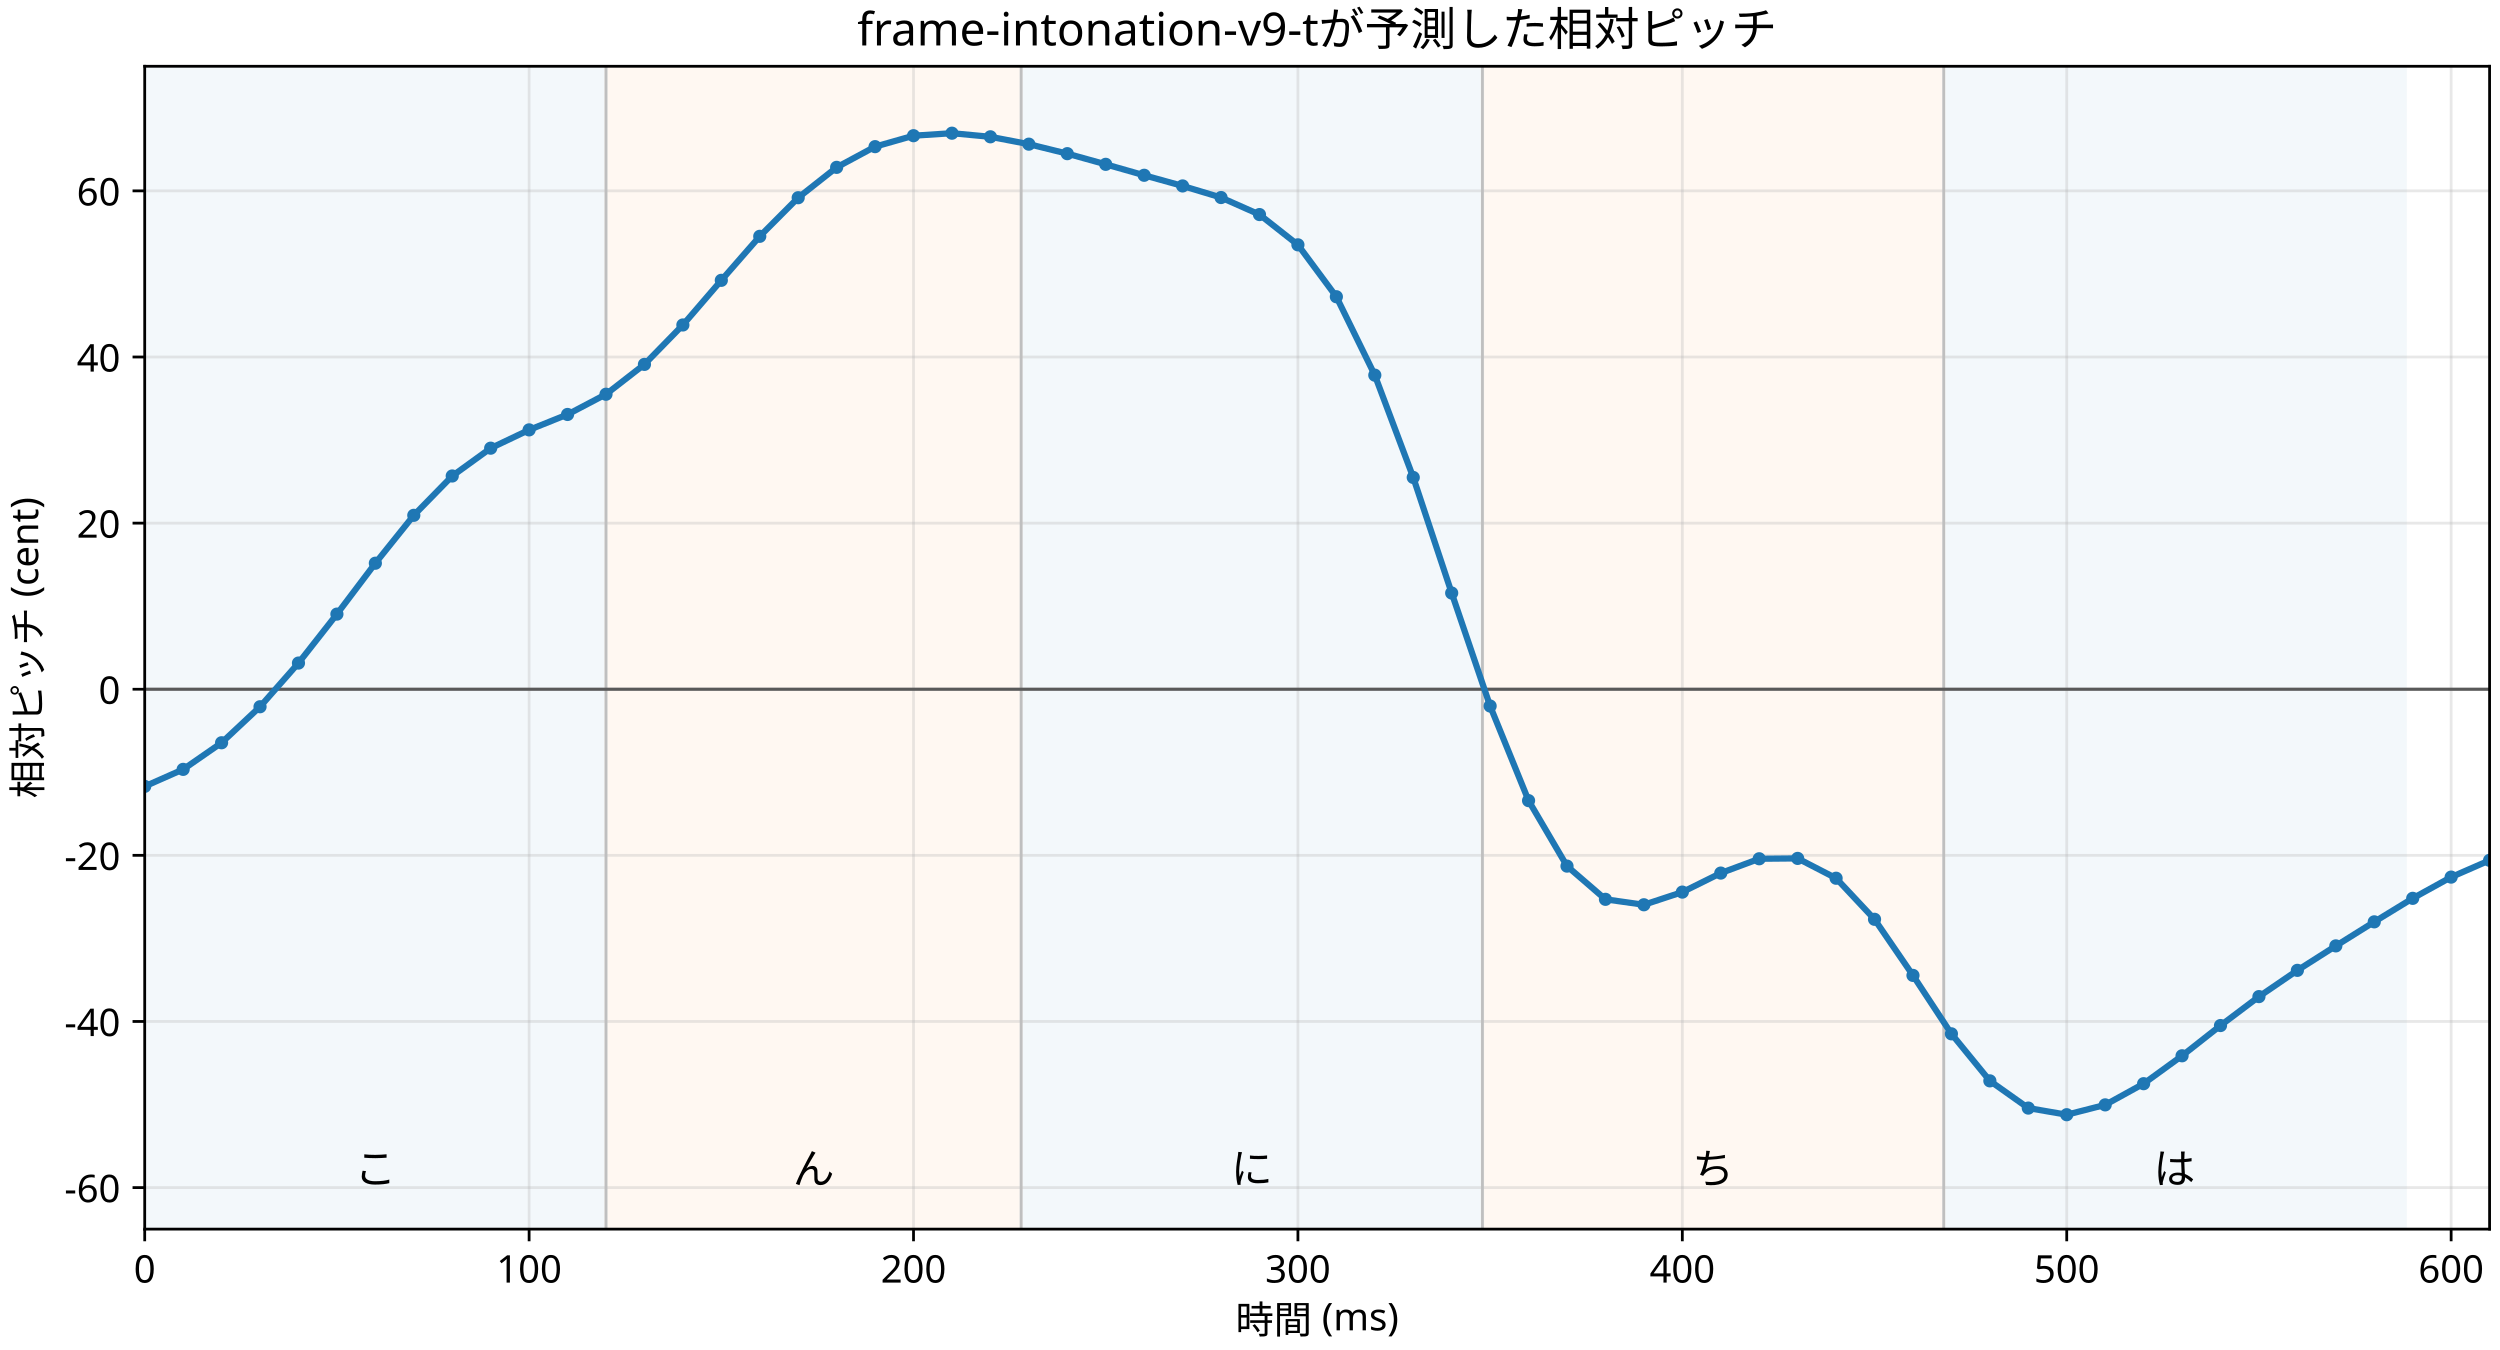
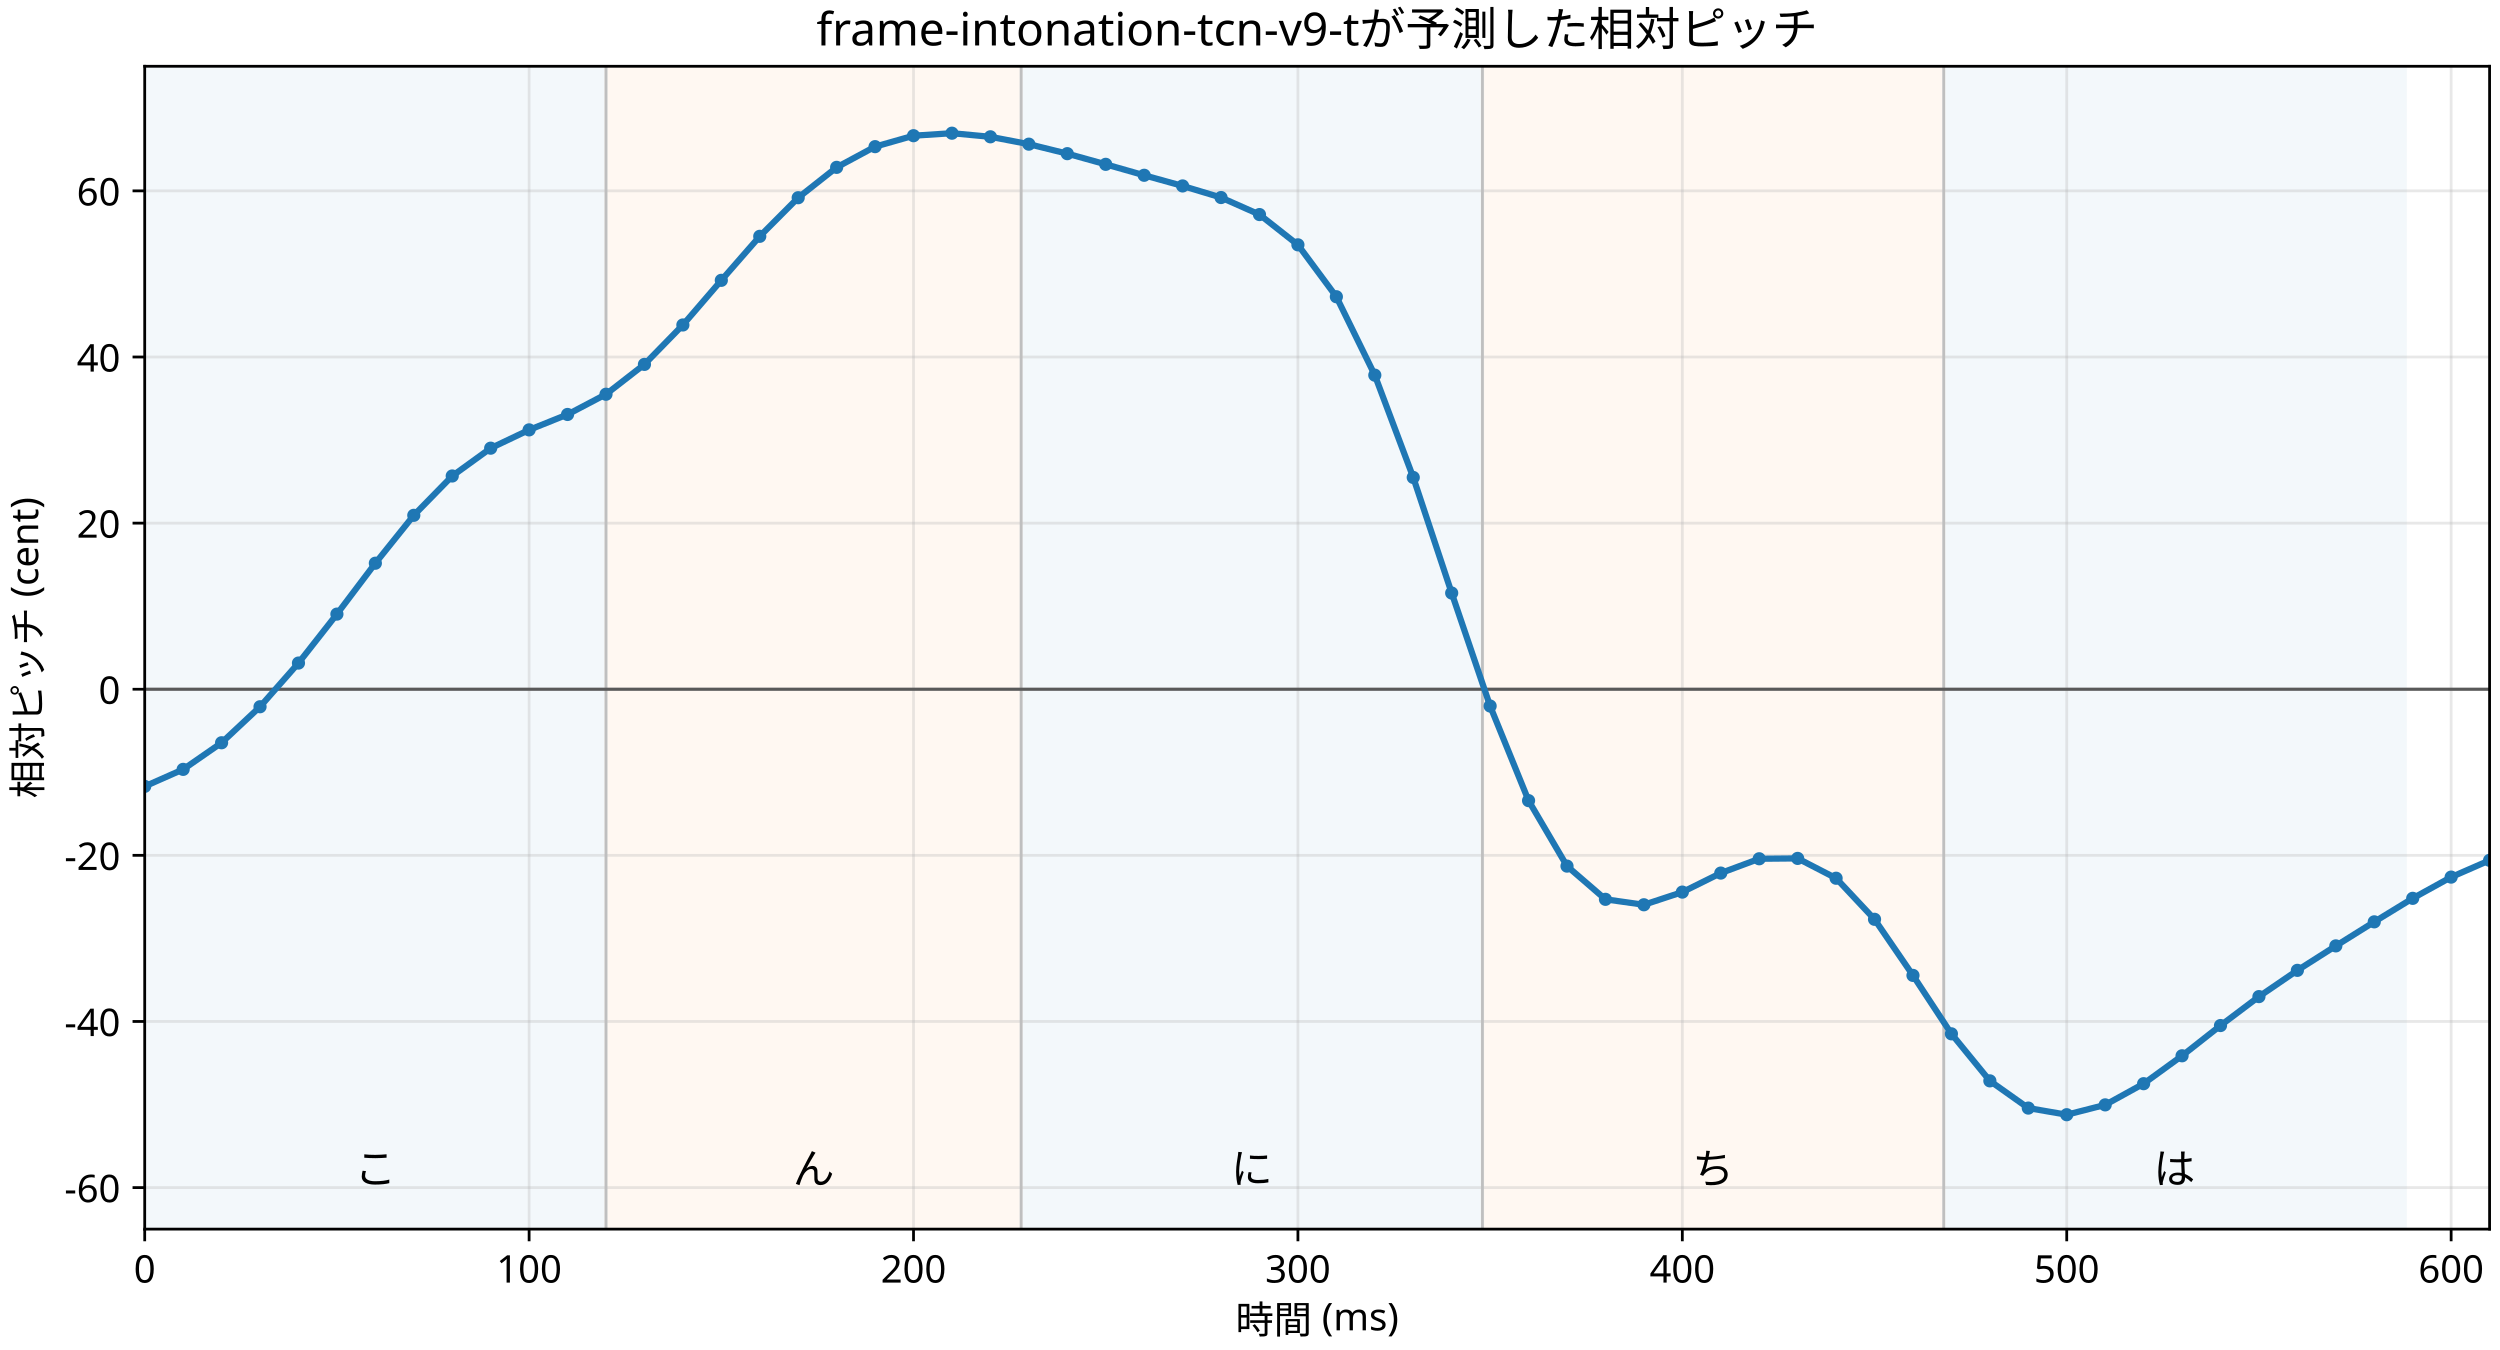
<svg xmlns="http://www.w3.org/2000/svg" xmlns:xlink="http://www.w3.org/1999/xlink" width="720pt" height="388.8pt" viewBox="0 0 720 388.8" version="1.1">
  <defs>
    <style type="text/css">*{stroke-linejoin: round; stroke-linecap: butt}</style>
  </defs>
  <g id="figure_1">
    <g id="patch_1">
      <path d="M 0 388.8  L 720 388.8  L 720 0  L 0 0  z " style="fill: #ffffff" />
    </g>
    <g id="axes_1">
      <g id="patch_2">
        <path d="M 41.676 353.986  L 717 353.986  L 717 19.088  L 41.676 19.088  z " style="fill: #ffffff" />
      </g>
      <g id="patch_3">
        <path d="M 41.676 353.986  L 174.526 353.986  L 174.526 19.088  L 41.676 19.088  z " clip-path="url(#p1f2b0ed742)" style="fill: #1f77b4; opacity: 0.055; stroke: #1f77b4; stroke-linejoin: miter" />
      </g>
      <g id="patch_4">
        <path d="M 174.526 353.986  L 294.092 353.986  L 294.092 19.088  L 174.526 19.088  z " clip-path="url(#p1f2b0ed742)" style="fill: #ff7f0e; opacity: 0.055; stroke: #ff7f0e; stroke-linejoin: miter" />
      </g>
      <g id="patch_5">
        <path d="M 294.092 353.986  L 426.942 353.986  L 426.942 19.088  L 294.092 19.088  z " clip-path="url(#p1f2b0ed742)" style="fill: #1f77b4; opacity: 0.055; stroke: #1f77b4; stroke-linejoin: miter" />
      </g>
      <g id="patch_6">
        <path d="M 426.942 353.986  L 559.793 353.986  L 559.793 19.088  L 426.942 19.088  z " clip-path="url(#p1f2b0ed742)" style="fill: #ff7f0e; opacity: 0.055; stroke: #ff7f0e; stroke-linejoin: miter" />
      </g>
      <g id="patch_7">
        <path d="M 559.793 353.986  L 692.644 353.986  L 692.644 19.088  L 559.793 19.088  z " clip-path="url(#p1f2b0ed742)" style="fill: #1f77b4; opacity: 0.055; stroke: #1f77b4; stroke-linejoin: miter" />
      </g>
      <g id="matplotlib.axis_1">
        <g id="xtick_1">
          <g id="line2d_1">
            <path d="M 41.676 353.986  L 41.676 19.088  " clip-path="url(#p1f2b0ed742)" style="fill: none; stroke: #b0b0b0; stroke-opacity: 0.3; stroke-width: 0.8; stroke-linecap: square" />
          </g>
          <g id="line2d_2">
            <defs>
              <path id="mbbd03b0512" d="M 0 0  L 0 3.5  " style="stroke: #000000; stroke-width: 0.8" />
            </defs>
            <g>
              <use xlink:href="#mbbd03b0512" x="41.676" y="353.986" style="stroke: #000000; stroke-width: 0.8" />
            </g>
          </g>
          <g id="text_1">
            <text style="font-size: 11px; font-family: 'Yu Gothic'; text-anchor: middle" x="41.676" y="369.392" transform="rotate(-0 41.67555 369.3921)">0</text>
          </g>
        </g>
        <g id="xtick_2">
          <g id="line2d_3">
            <path d="M 152.384 353.986  L 152.384 19.088  " clip-path="url(#p1f2b0ed742)" style="fill: none; stroke: #b0b0b0; stroke-opacity: 0.3; stroke-width: 0.8; stroke-linecap: square" />
          </g>
          <g id="line2d_4">
            <g>
              <use xlink:href="#mbbd03b0512" x="152.384" y="353.986" style="stroke: #000000; stroke-width: 0.8" />
            </g>
          </g>
          <g id="text_2">
            <text style="font-size: 11px; font-family: 'Yu Gothic'; text-anchor: middle" x="152.384" y="369.392" transform="rotate(-0 152.3844 369.3921)">100</text>
          </g>
        </g>
        <g id="xtick_3">
          <g id="line2d_5">
            <path d="M 263.093 353.986  L 263.093 19.088  " clip-path="url(#p1f2b0ed742)" style="fill: none; stroke: #b0b0b0; stroke-opacity: 0.3; stroke-width: 0.8; stroke-linecap: square" />
          </g>
          <g id="line2d_6">
            <g>
              <use xlink:href="#mbbd03b0512" x="263.093" y="353.986" style="stroke: #000000; stroke-width: 0.8" />
            </g>
          </g>
          <g id="text_3">
            <text style="font-size: 11px; font-family: 'Yu Gothic'; text-anchor: middle" x="263.093" y="369.392" transform="rotate(-0 263.0933 369.3921)">200</text>
          </g>
        </g>
        <g id="xtick_4">
          <g id="line2d_7">
            <path d="M 373.802 353.986  L 373.802 19.088  " clip-path="url(#p1f2b0ed742)" style="fill: none; stroke: #b0b0b0; stroke-opacity: 0.3; stroke-width: 0.8; stroke-linecap: square" />
          </g>
          <g id="line2d_8">
            <g>
              <use xlink:href="#mbbd03b0512" x="373.802" y="353.986" style="stroke: #000000; stroke-width: 0.8" />
            </g>
          </g>
          <g id="text_4">
            <text style="font-size: 11px; font-family: 'Yu Gothic'; text-anchor: middle" x="373.802" y="369.392" transform="rotate(-0 373.8022 369.3921)">300</text>
          </g>
        </g>
        <g id="xtick_5">
          <g id="line2d_9">
            <path d="M 484.511 353.986  L 484.511 19.088  " clip-path="url(#p1f2b0ed742)" style="fill: none; stroke: #b0b0b0; stroke-opacity: 0.3; stroke-width: 0.8; stroke-linecap: square" />
          </g>
          <g id="line2d_10">
            <g>
              <use xlink:href="#mbbd03b0512" x="484.511" y="353.986" style="stroke: #000000; stroke-width: 0.8" />
            </g>
          </g>
          <g id="text_5">
            <text style="font-size: 11px; font-family: 'Yu Gothic'; text-anchor: middle" x="484.511" y="369.392" transform="rotate(-0 484.5111 369.3921)">400</text>
          </g>
        </g>
        <g id="xtick_6">
          <g id="line2d_11">
            <path d="M 595.22 353.986  L 595.22 19.088  " clip-path="url(#p1f2b0ed742)" style="fill: none; stroke: #b0b0b0; stroke-opacity: 0.3; stroke-width: 0.8; stroke-linecap: square" />
          </g>
          <g id="line2d_12">
            <g>
              <use xlink:href="#mbbd03b0512" x="595.22" y="353.986" style="stroke: #000000; stroke-width: 0.8" />
            </g>
          </g>
          <g id="text_6">
            <text style="font-size: 11px; font-family: 'Yu Gothic'; text-anchor: middle" x="595.22" y="369.392" transform="rotate(-0 595.22 369.3921)">500</text>
          </g>
        </g>
        <g id="xtick_7">
          <g id="line2d_13">
            <path d="M 705.929 353.986  L 705.929 19.088  " clip-path="url(#p1f2b0ed742)" style="fill: none; stroke: #b0b0b0; stroke-opacity: 0.3; stroke-width: 0.8; stroke-linecap: square" />
          </g>
          <g id="line2d_14">
            <g>
              <use xlink:href="#mbbd03b0512" x="705.929" y="353.986" style="stroke: #000000; stroke-width: 0.8" />
            </g>
          </g>
          <g id="text_7">
            <text style="font-size: 11px; font-family: 'Yu Gothic'; text-anchor: middle" x="705.929" y="369.392" transform="rotate(-0 705.9289 369.3921)">600</text>
          </g>
        </g>
        <g id="text_8">
          <text style="font-size: 11px; font-family: 'Yu Gothic'; text-anchor: middle" x="379.338" y="384.048" transform="rotate(-0 379.3377 384.0484)">時間 (ms)</text>
        </g>
      </g>
      <g id="matplotlib.axis_2">
        <g id="ytick_1">
          <g id="line2d_15">
            <path d="M 41.676 342.025  L 717 342.025  " clip-path="url(#p1f2b0ed742)" style="fill: none; stroke: #b0b0b0; stroke-opacity: 0.3; stroke-width: 0.8; stroke-linecap: square" />
          </g>
          <g id="line2d_16">
            <defs>
              <path id="m7fe5243a0a" d="M 0 0  L -3.5 0  " style="stroke: #000000; stroke-width: 0.8" />
            </defs>
            <g>
              <use xlink:href="#m7fe5243a0a" x="41.676" y="342.025" style="stroke: #000000; stroke-width: 0.8" />
            </g>
          </g>
          <g id="text_9">
            <text style="font-size: 11px; font-family: 'Yu Gothic'; text-anchor: end" x="34.676" y="346.228" transform="rotate(-0 34.67555 346.2283)">-60</text>
          </g>
        </g>
        <g id="ytick_2">
          <g id="line2d_17">
            <path d="M 41.676 294.183  L 717 294.183  " clip-path="url(#p1f2b0ed742)" style="fill: none; stroke: #b0b0b0; stroke-opacity: 0.3; stroke-width: 0.8; stroke-linecap: square" />
          </g>
          <g id="line2d_18">
            <g>
              <use xlink:href="#m7fe5243a0a" x="41.676" y="294.183" style="stroke: #000000; stroke-width: 0.8" />
            </g>
          </g>
          <g id="text_10">
            <text style="font-size: 11px; font-family: 'Yu Gothic'; text-anchor: end" x="34.676" y="298.386" transform="rotate(-0 34.67555 298.3857)">-40</text>
          </g>
        </g>
        <g id="ytick_3">
          <g id="line2d_19">
            <path d="M 41.676 246.34  L 717 246.34  " clip-path="url(#p1f2b0ed742)" style="fill: none; stroke: #b0b0b0; stroke-opacity: 0.3; stroke-width: 0.8; stroke-linecap: square" />
          </g>
          <g id="line2d_20">
            <g>
              <use xlink:href="#m7fe5243a0a" x="41.676" y="246.34" style="stroke: #000000; stroke-width: 0.8" />
            </g>
          </g>
          <g id="text_11">
            <text style="font-size: 11px; font-family: 'Yu Gothic'; text-anchor: end" x="34.676" y="250.543" transform="rotate(-0 34.67555 250.5432)">-20</text>
          </g>
        </g>
        <g id="ytick_4">
          <g id="line2d_21">
            <path d="M 41.676 198.497  L 717 198.497  " clip-path="url(#p1f2b0ed742)" style="fill: none; stroke: #b0b0b0; stroke-opacity: 0.3; stroke-width: 0.8; stroke-linecap: square" />
          </g>
          <g id="line2d_22">
            <g>
              <use xlink:href="#m7fe5243a0a" x="41.676" y="198.497" style="stroke: #000000; stroke-width: 0.8" />
            </g>
          </g>
          <g id="text_12">
            <text style="font-size: 11px; font-family: 'Yu Gothic'; text-anchor: end" x="34.676" y="202.701" transform="rotate(-0 34.67555 202.7006)">0</text>
          </g>
        </g>
        <g id="ytick_5">
          <g id="line2d_23">
            <path d="M 41.676 150.655  L 717 150.655  " clip-path="url(#p1f2b0ed742)" style="fill: none; stroke: #b0b0b0; stroke-opacity: 0.3; stroke-width: 0.8; stroke-linecap: square" />
          </g>
          <g id="line2d_24">
            <g>
              <use xlink:href="#m7fe5243a0a" x="41.676" y="150.655" style="stroke: #000000; stroke-width: 0.8" />
            </g>
          </g>
          <g id="text_13">
            <text style="font-size: 11px; font-family: 'Yu Gothic'; text-anchor: end" x="34.676" y="154.858" transform="rotate(-0 34.67555 154.8581)">20</text>
          </g>
        </g>
        <g id="ytick_6">
          <g id="line2d_25">
            <path d="M 41.676 102.812  L 717 102.812  " clip-path="url(#p1f2b0ed742)" style="fill: none; stroke: #b0b0b0; stroke-opacity: 0.3; stroke-width: 0.8; stroke-linecap: square" />
          </g>
          <g id="line2d_26">
            <g>
              <use xlink:href="#m7fe5243a0a" x="41.676" y="102.812" style="stroke: #000000; stroke-width: 0.8" />
            </g>
          </g>
          <g id="text_14">
            <text style="font-size: 11px; font-family: 'Yu Gothic'; text-anchor: end" x="34.676" y="107.016" transform="rotate(-0 34.67555 107.0156)">40</text>
          </g>
        </g>
        <g id="ytick_7">
          <g id="line2d_27">
            <path d="M 41.676 54.97  L 717 54.97  " clip-path="url(#p1f2b0ed742)" style="fill: none; stroke: #b0b0b0; stroke-opacity: 0.3; stroke-width: 0.8; stroke-linecap: square" />
          </g>
          <g id="line2d_28">
            <g>
              <use xlink:href="#m7fe5243a0a" x="41.676" y="54.97" style="stroke: #000000; stroke-width: 0.8" />
            </g>
          </g>
          <g id="text_15">
            <text style="font-size: 11px; font-family: 'Yu Gothic'; text-anchor: end" x="34.676" y="59.173" transform="rotate(-0 34.67555 59.17303)">60</text>
          </g>
        </g>
        <g id="text_16">
          <text style="font-size: 11px; font-family: 'Yu Gothic'; text-anchor: middle" x="11.905" y="186.537" transform="rotate(-90 11.90508 186.5368)">相対ピッチ (cent)</text>
        </g>
      </g>
      <g id="line2d_29">
        <path d="M 174.526 353.986  L 174.526 19.088  " clip-path="url(#p1f2b0ed742)" style="fill: none; stroke: #bfbfbf; stroke-width: 0.8; stroke-linecap: square" />
      </g>
      <g id="line2d_30">
        <path d="M 294.092 353.986  L 294.092 19.088  " clip-path="url(#p1f2b0ed742)" style="fill: none; stroke: #bfbfbf; stroke-width: 0.8; stroke-linecap: square" />
      </g>
      <g id="line2d_31">
        <path d="M 426.942 353.986  L 426.942 19.088  " clip-path="url(#p1f2b0ed742)" style="fill: none; stroke: #bfbfbf; stroke-width: 0.8; stroke-linecap: square" />
      </g>
      <g id="line2d_32">
        <path d="M 559.793 353.986  L 559.793 19.088  " clip-path="url(#p1f2b0ed742)" style="fill: none; stroke: #bfbfbf; stroke-width: 0.8; stroke-linecap: square" />
      </g>
      <g id="line2d_33">
        <path d="M 41.676 198.497  L 717 198.497  " clip-path="url(#p1f2b0ed742)" style="fill: none; stroke: #595959; stroke-width: 0.9; stroke-linecap: square" />
      </g>
      <g id="line2d_34">
        <path d="M 41.676 226.477  L 52.746 221.58  L 63.817 213.912  L 74.888 203.541  L 85.959 190.961  L 97.03 176.864  L 108.101 162.206  L 119.172 148.415  L 130.243 137.082  L 141.314 129.074  L 152.384 123.804  L 163.455 119.366  L 174.526 113.544  L 185.597 104.943  L 196.668 93.591  L 207.739 80.735  L 218.81 68.06  L 229.881 56.94  L 240.952 48.198  L 252.022 42.235  L 263.093 39.08  L 274.164 38.362  L 285.235 39.4  L 296.306 41.519  L 307.377 44.254  L 318.448 47.329  L 329.519 50.48  L 340.59 53.55  L 351.66 56.888  L 362.731 61.794  L 373.802 70.513  L 384.873 85.461  L 395.944 108.044  L 407.015 137.507  L 418.086 170.793  L 429.157 203.333  L 440.228 230.581  L 451.298 249.438  L 462.369 259.006  L 473.44 260.573  L 484.511 256.924  L 495.582 251.446  L 506.653 247.324  L 517.724 247.22  L 528.795 252.931  L 539.866 264.759  L 550.936 280.916  L 562.007 297.743  L 573.078 311.288  L 584.149 319.127  L 595.22 321.037  L 606.291 318.204  L 617.362 312.101  L 628.433 304.065  L 639.504 295.356  L 650.574 287.022  L 661.645 279.462  L 672.716 272.416  L 683.787 265.492  L 694.858 258.721  L 705.929 252.607  L 717 247.772  " clip-path="url(#p1f2b0ed742)" style="fill: none; stroke: #1f77b4; stroke-width: 1.8; stroke-linecap: square" />
        <defs>
          <path id="m974290ef2c" d="M 0 1.4  C 0.371 1.4 0.727 1.252 0.99 0.99  C 1.252 0.727 1.4 0.371 1.4 0  C 1.4 -0.371 1.252 -0.727 0.99 -0.99  C 0.727 -1.252 0.371 -1.4 0 -1.4  C -0.371 -1.4 -0.727 -1.252 -0.99 -0.99  C -1.252 -0.727 -1.4 -0.371 -1.4 0  C -1.4 0.371 -1.252 0.727 -0.99 0.99  C -0.727 1.252 -0.371 1.4 0 1.4  z " style="stroke: #1f77b4" />
        </defs>
        <g clip-path="url(#p1f2b0ed742)">
          <use xlink:href="#m974290ef2c" x="41.676" y="226.477" style="fill: #1f77b4; stroke: #1f77b4" />
          <use xlink:href="#m974290ef2c" x="52.746" y="221.58" style="fill: #1f77b4; stroke: #1f77b4" />
          <use xlink:href="#m974290ef2c" x="63.817" y="213.912" style="fill: #1f77b4; stroke: #1f77b4" />
          <use xlink:href="#m974290ef2c" x="74.888" y="203.541" style="fill: #1f77b4; stroke: #1f77b4" />
          <use xlink:href="#m974290ef2c" x="85.959" y="190.961" style="fill: #1f77b4; stroke: #1f77b4" />
          <use xlink:href="#m974290ef2c" x="97.03" y="176.864" style="fill: #1f77b4; stroke: #1f77b4" />
          <use xlink:href="#m974290ef2c" x="108.101" y="162.206" style="fill: #1f77b4; stroke: #1f77b4" />
          <use xlink:href="#m974290ef2c" x="119.172" y="148.415" style="fill: #1f77b4; stroke: #1f77b4" />
          <use xlink:href="#m974290ef2c" x="130.243" y="137.082" style="fill: #1f77b4; stroke: #1f77b4" />
          <use xlink:href="#m974290ef2c" x="141.314" y="129.074" style="fill: #1f77b4; stroke: #1f77b4" />
          <use xlink:href="#m974290ef2c" x="152.384" y="123.804" style="fill: #1f77b4; stroke: #1f77b4" />
          <use xlink:href="#m974290ef2c" x="163.455" y="119.366" style="fill: #1f77b4; stroke: #1f77b4" />
          <use xlink:href="#m974290ef2c" x="174.526" y="113.544" style="fill: #1f77b4; stroke: #1f77b4" />
          <use xlink:href="#m974290ef2c" x="185.597" y="104.943" style="fill: #1f77b4; stroke: #1f77b4" />
          <use xlink:href="#m974290ef2c" x="196.668" y="93.591" style="fill: #1f77b4; stroke: #1f77b4" />
          <use xlink:href="#m974290ef2c" x="207.739" y="80.735" style="fill: #1f77b4; stroke: #1f77b4" />
          <use xlink:href="#m974290ef2c" x="218.81" y="68.06" style="fill: #1f77b4; stroke: #1f77b4" />
          <use xlink:href="#m974290ef2c" x="229.881" y="56.94" style="fill: #1f77b4; stroke: #1f77b4" />
          <use xlink:href="#m974290ef2c" x="240.952" y="48.198" style="fill: #1f77b4; stroke: #1f77b4" />
          <use xlink:href="#m974290ef2c" x="252.022" y="42.235" style="fill: #1f77b4; stroke: #1f77b4" />
          <use xlink:href="#m974290ef2c" x="263.093" y="39.08" style="fill: #1f77b4; stroke: #1f77b4" />
          <use xlink:href="#m974290ef2c" x="274.164" y="38.362" style="fill: #1f77b4; stroke: #1f77b4" />
          <use xlink:href="#m974290ef2c" x="285.235" y="39.4" style="fill: #1f77b4; stroke: #1f77b4" />
          <use xlink:href="#m974290ef2c" x="296.306" y="41.519" style="fill: #1f77b4; stroke: #1f77b4" />
          <use xlink:href="#m974290ef2c" x="307.377" y="44.254" style="fill: #1f77b4; stroke: #1f77b4" />
          <use xlink:href="#m974290ef2c" x="318.448" y="47.329" style="fill: #1f77b4; stroke: #1f77b4" />
          <use xlink:href="#m974290ef2c" x="329.519" y="50.48" style="fill: #1f77b4; stroke: #1f77b4" />
          <use xlink:href="#m974290ef2c" x="340.59" y="53.55" style="fill: #1f77b4; stroke: #1f77b4" />
          <use xlink:href="#m974290ef2c" x="351.66" y="56.888" style="fill: #1f77b4; stroke: #1f77b4" />
          <use xlink:href="#m974290ef2c" x="362.731" y="61.794" style="fill: #1f77b4; stroke: #1f77b4" />
          <use xlink:href="#m974290ef2c" x="373.802" y="70.513" style="fill: #1f77b4; stroke: #1f77b4" />
          <use xlink:href="#m974290ef2c" x="384.873" y="85.461" style="fill: #1f77b4; stroke: #1f77b4" />
          <use xlink:href="#m974290ef2c" x="395.944" y="108.044" style="fill: #1f77b4; stroke: #1f77b4" />
          <use xlink:href="#m974290ef2c" x="407.015" y="137.507" style="fill: #1f77b4; stroke: #1f77b4" />
          <use xlink:href="#m974290ef2c" x="418.086" y="170.793" style="fill: #1f77b4; stroke: #1f77b4" />
          <use xlink:href="#m974290ef2c" x="429.157" y="203.333" style="fill: #1f77b4; stroke: #1f77b4" />
          <use xlink:href="#m974290ef2c" x="440.228" y="230.581" style="fill: #1f77b4; stroke: #1f77b4" />
          <use xlink:href="#m974290ef2c" x="451.298" y="249.438" style="fill: #1f77b4; stroke: #1f77b4" />
          <use xlink:href="#m974290ef2c" x="462.369" y="259.006" style="fill: #1f77b4; stroke: #1f77b4" />
          <use xlink:href="#m974290ef2c" x="473.44" y="260.573" style="fill: #1f77b4; stroke: #1f77b4" />
          <use xlink:href="#m974290ef2c" x="484.511" y="256.924" style="fill: #1f77b4; stroke: #1f77b4" />
          <use xlink:href="#m974290ef2c" x="495.582" y="251.446" style="fill: #1f77b4; stroke: #1f77b4" />
          <use xlink:href="#m974290ef2c" x="506.653" y="247.324" style="fill: #1f77b4; stroke: #1f77b4" />
          <use xlink:href="#m974290ef2c" x="517.724" y="247.22" style="fill: #1f77b4; stroke: #1f77b4" />
          <use xlink:href="#m974290ef2c" x="528.795" y="252.931" style="fill: #1f77b4; stroke: #1f77b4" />
          <use xlink:href="#m974290ef2c" x="539.866" y="264.759" style="fill: #1f77b4; stroke: #1f77b4" />
          <use xlink:href="#m974290ef2c" x="550.936" y="280.916" style="fill: #1f77b4; stroke: #1f77b4" />
          <use xlink:href="#m974290ef2c" x="562.007" y="297.743" style="fill: #1f77b4; stroke: #1f77b4" />
          <use xlink:href="#m974290ef2c" x="573.078" y="311.288" style="fill: #1f77b4; stroke: #1f77b4" />
          <use xlink:href="#m974290ef2c" x="584.149" y="319.127" style="fill: #1f77b4; stroke: #1f77b4" />
          <use xlink:href="#m974290ef2c" x="595.22" y="321.037" style="fill: #1f77b4; stroke: #1f77b4" />
          <use xlink:href="#m974290ef2c" x="606.291" y="318.204" style="fill: #1f77b4; stroke: #1f77b4" />
          <use xlink:href="#m974290ef2c" x="617.362" y="312.101" style="fill: #1f77b4; stroke: #1f77b4" />
          <use xlink:href="#m974290ef2c" x="628.433" y="304.065" style="fill: #1f77b4; stroke: #1f77b4" />
          <use xlink:href="#m974290ef2c" x="639.504" y="295.356" style="fill: #1f77b4; stroke: #1f77b4" />
          <use xlink:href="#m974290ef2c" x="650.574" y="287.022" style="fill: #1f77b4; stroke: #1f77b4" />
          <use xlink:href="#m974290ef2c" x="661.645" y="279.462" style="fill: #1f77b4; stroke: #1f77b4" />
          <use xlink:href="#m974290ef2c" x="672.716" y="272.416" style="fill: #1f77b4; stroke: #1f77b4" />
          <use xlink:href="#m974290ef2c" x="683.787" y="265.492" style="fill: #1f77b4; stroke: #1f77b4" />
          <use xlink:href="#m974290ef2c" x="694.858" y="258.721" style="fill: #1f77b4; stroke: #1f77b4" />
          <use xlink:href="#m974290ef2c" x="705.929" y="252.607" style="fill: #1f77b4; stroke: #1f77b4" />
          <use xlink:href="#m974290ef2c" x="717" y="247.772" style="fill: #1f77b4; stroke: #1f77b4" />
        </g>
      </g>
      <g id="patch_8">
        <path d="M 41.676 353.986  L 41.676 19.088  " style="fill: none; stroke: #000000; stroke-width: 0.8; stroke-linejoin: miter; stroke-linecap: square" />
      </g>
      <g id="patch_9">
        <path d="M 717 353.986  L 717 19.088  " style="fill: none; stroke: #000000; stroke-width: 0.8; stroke-linejoin: miter; stroke-linecap: square" />
      </g>
      <g id="patch_10">
        <path d="M 41.676 353.986  L 717 353.986  " style="fill: none; stroke: #000000; stroke-width: 0.8; stroke-linejoin: miter; stroke-linecap: square" />
      </g>
      <g id="patch_11">
        <path d="M 41.676 19.088  L 717 19.088  " style="fill: none; stroke: #000000; stroke-width: 0.8; stroke-linejoin: miter; stroke-linecap: square" />
      </g>
      <g id="text_17">
        <text style="font-size: 12px; font-family: 'Yu Gothic'; text-anchor: middle" x="108.101" y="340.871" transform="rotate(-0 108.1009 340.8708)">こ</text>
      </g>
      <g id="text_18">
        <text style="font-size: 12px; font-family: 'Yu Gothic'; text-anchor: middle" x="234.309" y="340.871" transform="rotate(-0 234.309 340.8708)">ん</text>
      </g>
      <g id="text_19">
        <text style="font-size: 12px; font-family: 'Yu Gothic'; text-anchor: middle" x="360.517" y="340.871" transform="rotate(-0 360.5171 340.8708)">に</text>
      </g>
      <g id="text_20">
        <text style="font-size: 12px; font-family: 'Yu Gothic'; text-anchor: middle" x="493.368" y="340.871" transform="rotate(-0 493.3678 340.8708)">ち</text>
      </g>
      <g id="text_21">
        <text style="font-size: 12px; font-family: 'Yu Gothic'; text-anchor: middle" x="626.218" y="340.871" transform="rotate(-0 626.2185 340.8708)">は</text>
      </g>
      <g id="text_22">
-         <text style="font-size: 13.2px; font-family: 'Yu Gothic'; text-anchor: middle" x="379.338" y="13.088" transform="rotate(-0 379.3377 13.08793)">frame-intonation-v9-tが予測した相対ピッチ</text>
+         <text style="font-size: 13.2px; font-family: 'Yu Gothic'; text-anchor: middle" x="379.338" y="13.088" transform="rotate(-0 379.3377 13.08793)">frame-intonation-tcn-v9-tが予測した相対ピッチ</text>
      </g>
    </g>
  </g>
  <defs>
    <clipPath id="p1f2b0ed742">
      <rect x="41.676" y="19.088" width="675.324" height="334.898" />
    </clipPath>
  </defs>
</svg>
